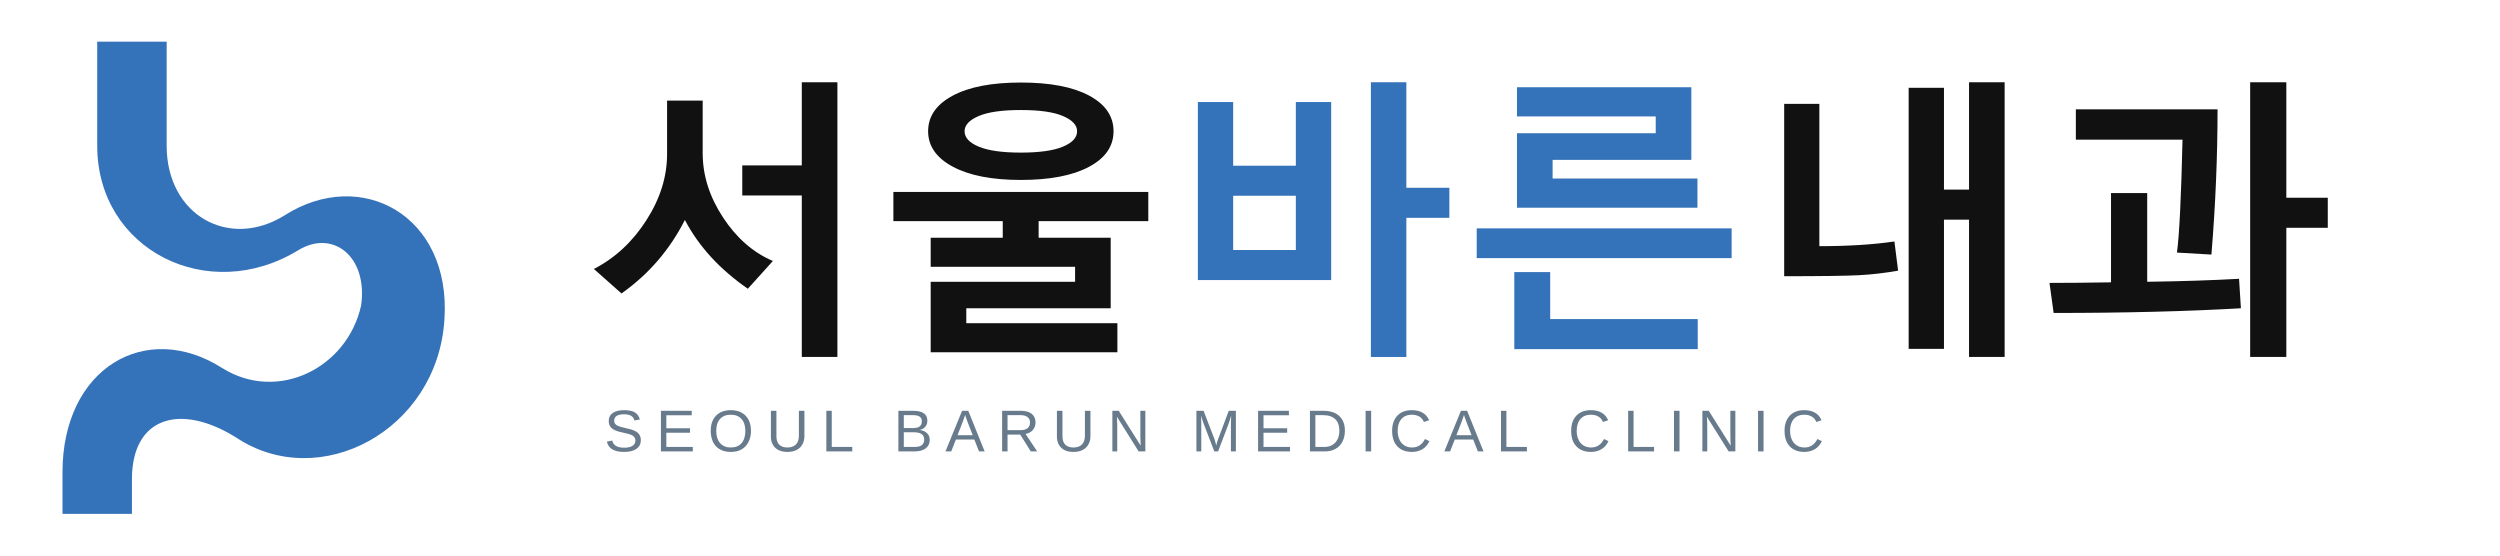
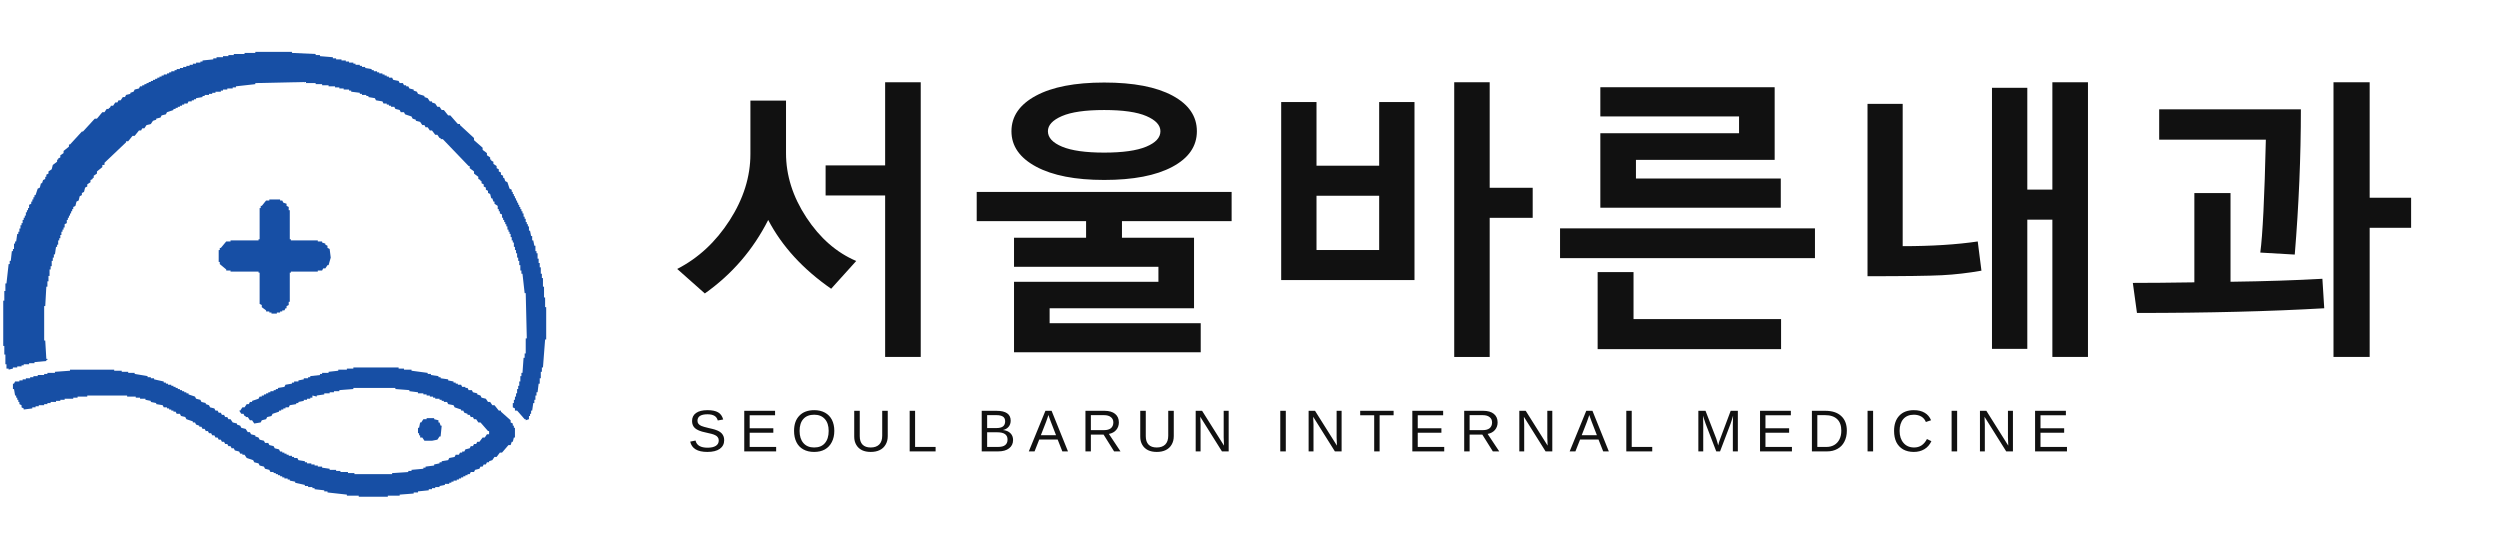
<svg xmlns="http://www.w3.org/2000/svg" viewBox="0 0 360 80" role="img" aria-label="서울바른내과">
-   <path d="M24 6v15c0 10 9 15 17 10 11-7 24 0 23 15-1 16-18 25-30 17-8-5-15-3-15 6v5H9v-6c0-15 12-22 23-15 8 5 18 0 20-9 1-7-4-11-9-8-13 8-29 0-29-15V6Z" fill="#3472b9" />
-   <g transform="translate(84 2)">
+   <g id="clinic-symbol" transform="translate(0 7) scale(0.155131)">
+     <path fill="#174fa5" fill-rule="evenodd" d="M307,194 L305,201 L304,201 L302,204 L300,204 L299,206 L295,206 L295,207 L270,207 L270,208 L269,208 L269,235 L268,235 L268,238 L266,239 L266,241 L265,241 L264,243 L262,243 L262,244 L260,244 L260,245 L257,245 L257,246 L252,246 L252,245 L250,245 L250,244 L247,244 L247,243 L243,240 L243,238 L241,237 L241,208 L240,208 L240,207 L214,207 L214,206 L210,206 L210,205 L204,200 L204,198 L203,198 L203,192 L203,187 L204,187 L204,185 L205,185 L210,179 L214,179 L214,178 L240,178 L240,177 L241,177 L241,148 L242,148 L242,146 L243,146 L247,141 L250,141 L250,140 L260,140 L260,141 L262,141 L263,143 L266,144 L266,146 L268,147 L268,150 L269,150 L269,177 L270,177 L270,178 L295,178 L295,179 L299,179 L299,180 L302,181 L302,182 L304,183 L304,185 L306,186 L307,194 Z M457,139 L456,139 L455,135 L453,134 L453,132 L451,131 L451,129 L449,128 L449,126 L447,125 L447,123 L446,123 L446,122 L444,121 L444,119 L440,116 L440,114 L436,111 L436,109 L435,109 L411,84 L409,84 L409,83 L408,83 L406,80 L404,80 L401,76 L399,76 L397,73 L395,73 L394,71 L392,71 L390,68 L386,67 L386,66 L383,65 L382,63 L376,61 L375,59 L372,59 L371,57 L367,56 L366,54 L363,54 L363,53 L361,53 L361,52 L359,52 L359,51 L356,51 L355,49 L349,48 L348,46 L342,45 L342,44 L340,44 L340,43 L336,43 L336,42 L334,42 L334,41 L326,40 L326,39 L324,39 L324,38 L319,38 L319,37 L315,37 L315,36 L311,36 L311,35 L305,35 L305,34 L299,34 L299,33 L293,33 L293,32 L283,32 L283,31 L237,32 L237,33 L219,35 L219,36 L216,36 L216,37 L211,37 L211,38 L207,38 L207,39 L205,39 L205,40 L200,40 L200,41 L197,41 L197,42 L194,42 L194,43 L190,43 L190,44 L188,44 L188,45 L182,46 L182,47 L180,47 L180,48 L178,48 L178,49 L175,49 L174,51 L171,51 L171,52 L169,52 L169,53 L167,53 L167,54 L165,54 L165,55 L163,55 L163,56 L161,56 L161,57 L155,59 L154,61 L150,62 L149,64 L145,65 L145,66 L142,67 L140,70 L136,71 L134,74 L132,74 L131,76 L129,76 L125,81 L123,81 L119,86 L117,86 L117,87 L97,106 L97,108 L95,108 L95,110 L90,114 L90,116 L87,118 L87,120 L86,120 L86,121 L84,122 L84,124 L81,126 L81,128 L79,129 L78,133 L76,134 L76,136 L74,137 L73,141 L71,142 L70,146 L68,147 L68,149 L67,149 L67,151 L66,151 L66,153 L65,153 L65,155 L64,155 L64,157 L63,157 L63,159 L62,159 L62,162 L60,163 L60,166 L59,166 L59,168 L58,168 L58,170 L57,170 L57,173 L56,173 L56,176 L55,176 L55,178 L54,178 L54,182 L53,182 L53,184 L52,184 L51,191 L50,191 L50,194 L49,194 L49,197 L48,197 L48,202 L47,202 L47,205 L46,205 L46,211 L45,211 L45,216 L44,216 L44,221 L43,221 L42,239 L41,239 L41,271 L42,271 L43,288 L44,288 L44,289 L43,289 L43,290 L32,291 L32,292 L27,292 L27,293 L22,293 L22,294 L20,294 L20,295 L16,295 L16,296 L12,296 L12,297 L8,298 L8,297 L6,297 L6,293 L5,293 L5,284 L4,284 L4,276 L3,276 L3,234 L4,234 L4,225 L5,225 L5,218 L6,218 L8,200 L9,200 L9,197 L10,197 L11,188 L12,188 L12,186 L13,186 L13,181 L14,181 L14,179 L15,179 L16,172 L17,172 L17,170 L18,170 L18,167 L19,167 L19,164 L20,164 L20,162 L21,162 L21,159 L22,159 L22,157 L23,157 L23,155 L24,155 L24,152 L25,152 L25,150 L26,150 L26,148 L27,148 L27,145 L29,144 L29,142 L30,142 L30,140 L31,140 L31,138 L32,138 L32,136 L33,136 L35,130 L37,129 L38,125 L39,125 L40,122 L42,121 L42,119 L43,119 L43,117 L45,116 L45,114 L48,112 L49,108 L53,105 L53,103 L54,103 L54,102 L56,101 L56,99 L59,97 L59,95 L64,91 L64,89 L65,89 L76,77 L77,77 L88,65 L90,65 L95,59 L97,59 L99,56 L101,56 L101,55 L102,55 L103,53 L105,53 L107,50 L109,50 L110,48 L112,48 L114,45 L116,45 L117,43 L121,42 L121,41 L124,40 L125,38 L129,37 L130,35 L132,35 L132,34 L134,34 L134,33 L136,33 L136,32 L138,32 L138,31 L140,31 L140,30 L142,30 L142,29 L144,29 L144,28 L146,28 L146,27 L148,27 L148,26 L150,26 L150,25 L152,25 L152,24 L155,24 L155,23 L157,23 L157,22 L159,22 L159,21 L162,21 L162,20 L164,20 L164,19 L167,19 L167,18 L170,18 L170,17 L173,17 L173,16 L176,16 L176,15 L179,15 L179,14 L182,14 L182,13 L186,13 L186,12 L188,12 L188,11 L198,10 L198,9 L201,9 L201,8 L207,8 L207,7 L212,7 L212,6 L217,6 L217,5 L227,5 L227,4 L237,4 L237,3 L271,3 L271,4 L293,5 L293,6 L297,6 L297,7 L309,8 L309,9 L312,9 L312,10 L317,10 L317,11 L321,11 L321,12 L324,12 L324,13 L328,13 L328,14 L330,14 L330,15 L334,15 L334,16 L336,16 L336,17 L339,17 L339,18 L345,19 L345,20 L347,20 L347,21 L350,21 L350,22 L352,22 L352,23 L355,23 L355,24 L357,24 L357,25 L359,25 L359,26 L361,26 L361,27 L364,27 L365,29 L370,30 L371,32 L374,32 L375,34 L377,34 L377,35 L379,35 L380,37 L384,38 L384,39 L387,40 L388,42 L394,44 L394,45 L397,46 L399,49 L401,49 L401,50 L404,51 L406,54 L408,54 L410,57 L412,57 L416,62 L418,62 L425,70 L427,70 L427,71 L440,83 L440,85 L448,92 L448,94 L452,97 L452,99 L455,101 L455,103 L456,103 L456,104 L458,105 L458,107 L461,109 L461,111 L463,112 L463,114 L465,115 L465,117 L467,118 L467,120 L468,120 L469,123 L471,124 L473,130 L475,131 L475,133 L476,133 L476,135 L477,135 L477,137 L478,137 L478,139 L479,139 L479,141 L480,141 L480,143 L481,143 L481,145 L482,145 L482,147 L483,147 L483,149 L484,149 L484,151 L485,151 L485,153 L486,153 L486,156 L487,156 L487,158 L488,158 L488,161 L489,161 L489,163 L490,163 L490,165 L491,165 L491,169 L492,169 L493,174 L494,174 L494,178 L495,178 L496,183 L497,183 L497,188 L498,188 L498,190 L499,190 L499,195 L500,195 L500,199 L501,199 L501,203 L502,203 L502,209 L503,209 L503,213 L504,213 L504,221 L505,221 L505,231 L506,231 L506,240 L507,240 L507,270 L506,270 L504,296 L503,296 L503,300 L502,300 L502,306 L501,306 L501,311 L500,311 L499,319 L498,319 L498,322 L497,322 L497,326 L496,326 L496,329 L495,329 L494,336 L493,336 L493,339 L492,339 L492,341 L491,341 L491,344 L488,345 L488,344 L487,344 L480,336 L478,336 L478,334 L476,333 L476,329 L477,329 L477,326 L478,326 L478,323 L479,323 L479,320 L480,320 L480,316 L481,316 L481,313 L482,313 L482,309 L483,309 L483,304 L484,304 L484,301 L485,301 L486,287 L487,287 L487,283 L488,283 L488,269 L489,269 L488,227 L487,227 L485,209 L484,209 L484,206 L483,206 L483,201 L482,201 L482,197 L481,197 L481,194 L480,194 L480,190 L479,190 L479,187 L478,187 L478,184 L477,184 L477,180 L476,180 L476,178 L475,178 L475,175 L474,175 L474,172 L473,172 L473,170 L472,170 L472,168 L471,168 L471,165 L470,165 L470,163 L469,163 L469,161 L468,161 L468,159 L467,159 L467,157 L466,157 L466,154 L464,153 L464,151 L463,151 L463,149 L462,149 L462,146 L459,144 L459,142 L458,142 L457,139 Z M273,380 L276,380 L277,382 L283,383 L283,384 L285,384 L285,385 L289,385 L289,386 L292,386 L292,387 L295,387 L295,388 L299,388 L299,389 L306,390 L306,391 L312,391 L312,392 L316,392 L316,393 L323,393 L323,394 L329,394 L329,395 L364,395 L364,394 L379,393 L379,392 L382,392 L382,391 L393,390 L393,389 L395,389 L395,388 L403,387 L403,386 L408,385 L408,384 L410,384 L410,383 L416,382 L417,380 L422,379 L423,377 L426,377 L427,375 L429,375 L429,374 L431,374 L432,372 L436,371 L437,369 L439,369 L440,367 L442,367 L443,365 L445,365 L448,361 L450,361 L452,358 L454,358 L454,355 L453,355 L446,347 L444,347 L442,344 L440,344 L439,342 L437,342 L436,340 L434,340 L434,339 L431,338 L430,336 L428,336 L428,335 L422,333 L421,331 L416,330 L415,328 L412,328 L412,327 L410,327 L410,326 L408,326 L408,325 L404,325 L404,324 L402,324 L402,323 L399,323 L399,322 L396,322 L396,321 L393,321 L393,320 L388,320 L388,319 L380,318 L380,317 L367,316 L367,315 L328,315 L328,316 L315,317 L315,318 L310,318 L310,319 L306,319 L306,320 L301,320 L301,321 L294,322 L294,323 L290,322 L290,324 L288,324 L288,325 L285,325 L285,326 L282,326 L282,327 L277,328 L277,329 L275,329 L275,330 L269,331 L268,333 L265,333 L265,334 L263,334 L263,335 L261,335 L261,336 L259,336 L259,337 L253,339 L252,341 L248,342 L247,344 L243,345 L242,347 L236,348 L234,345 L232,345 L230,342 L228,342 L228,341 L227,341 L226,339 L224,339 L222,336 L223,336 L225,333 L227,333 L229,330 L231,330 L232,328 L234,328 L234,327 L240,325 L241,323 L243,323 L243,322 L245,322 L245,321 L247,321 L247,320 L249,320 L249,319 L251,319 L251,318 L254,318 L254,317 L256,317 L256,316 L258,316 L258,315 L264,314 L265,312 L271,311 L271,310 L273,310 L273,309 L277,309 L277,308 L282,307 L282,306 L286,306 L286,305 L288,305 L288,304 L297,303 L297,302 L299,302 L299,301 L305,301 L305,300 L314,299 L314,298 L322,298 L322,297 L328,297 L328,296 L370,296 L370,297 L375,297 L375,298 L382,298 L382,299 L397,301 L397,302 L400,302 L400,303 L407,304 L407,305 L409,305 L409,306 L416,307 L416,308 L421,309 L421,310 L423,310 L423,311 L425,311 L425,312 L428,312 L429,314 L432,314 L432,315 L434,315 L435,317 L438,317 L439,319 L443,320 L443,321 L446,322 L447,324 L451,325 L453,328 L455,328 L457,331 L459,331 L463,336 L465,336 L465,337 L474,345 L474,347 L476,348 L476,350 L477,350 L477,352 L478,352 L478,361 L477,361 L476,365 L475,365 L474,368 L472,368 L466,375 L464,375 L461,379 L459,379 L457,382 L454,383 L454,384 L452,384 L451,386 L449,386 L448,388 L446,388 L445,390 L441,391 L440,393 L437,393 L436,395 L434,395 L434,396 L432,396 L432,397 L430,397 L430,398 L428,398 L428,399 L426,399 L426,400 L424,400 L424,401 L421,401 L421,402 L419,402 L419,403 L417,403 L417,404 L413,404 L413,405 L408,406 L408,407 L404,407 L404,408 L401,408 L401,409 L398,409 L398,410 L388,411 L388,412 L384,412 L384,413 L371,414 L371,415 L360,415 L360,416 L333,416 L333,415 L322,415 L322,414 L304,412 L304,411 L301,411 L301,410 L292,409 L292,408 L290,408 L290,407 L286,407 L286,406 L283,406 L283,405 L274,403 L274,402 L269,401 L269,400 L267,400 L267,399 L264,399 L264,398 L262,398 L262,397 L260,397 L260,396 L258,396 L258,395 L256,395 L256,394 L254,394 L254,393 L251,393 L250,391 L246,390 L245,388 L241,387 L240,385 L236,384 L235,382 L229,380 L227,377 L225,377 L225,376 L223,376 L222,374 L218,373 L217,371 L215,371 L214,369 L212,369 L211,367 L209,367 L208,365 L206,365 L205,363 L203,363 L202,361 L200,361 L199,359 L197,359 L196,357 L194,357 L193,355 L191,355 L190,353 L188,353 L187,351 L185,351 L185,350 L182,349 L181,347 L179,347 L179,346 L173,344 L172,342 L168,341 L167,339 L164,339 L163,337 L161,337 L161,336 L159,336 L159,335 L157,335 L157,334 L155,334 L155,333 L152,333 L151,331 L145,330 L145,329 L140,328 L140,327 L135,326 L135,325 L130,325 L130,324 L126,324 L126,323 L118,323 L118,322 L81,322 L81,323 L72,323 L72,324 L68,324 L68,325 L60,325 L60,326 L56,326 L56,327 L52,327 L52,328 L47,328 L47,329 L44,329 L44,330 L41,330 L41,331 L36,331 L36,332 L33,332 L33,333 L30,333 L30,334 L22,335 L22,334 L20,333 L20,331 L18,330 L18,328 L17,328 L17,326 L16,326 L16,324 L15,324 L15,322 L14,322 L13,316 L12,316 L12,311 L13,311 L14,309 L18,309 L18,308 L21,308 L21,307 L24,307 L24,306 L28,306 L28,305 L31,305 L31,304 L35,304 L35,303 L41,303 L41,302 L44,302 L44,301 L51,301 L51,300 L65,299 L65,298 L106,298 L106,299 L113,299 L113,300 L119,300 L119,301 L125,301 L125,302 L137,304 L137,305 L140,305 L140,306 L143,306 L143,307 L152,309 L152,310 L154,310 L154,311 L156,311 L156,312 L159,312 L159,313 L161,313 L161,314 L163,314 L163,315 L165,315 L165,316 L167,316 L167,317 L169,317 L169,318 L171,318 L171,319 L173,319 L173,320 L175,320 L175,321 L181,323 L182,325 L186,326 L187,328 L191,329 L191,330 L194,331 L195,333 L199,334 L200,336 L202,336 L203,338 L205,338 L206,340 L208,340 L209,342 L211,342 L212,344 L214,344 L216,347 L220,348 L220,349 L223,350 L224,352 L228,353 L230,356 L232,356 L233,358 L237,359 L237,360 L240,361 L241,363 L245,364 L246,366 L249,366 L250,368 L254,369 L255,371 L259,372 L260,374 L262,374 L262,375 L264,375 L264,376 L266,376 L266,377 L268,377 L268,378 L271,378 L271,379 L273,379 L273,380 Z M397,343 L403,343 L403,344 L407,345 L407,347 L408,347 L409,350 L410,350 L409,360 L408,360 L406,363 L401,364 L394,364 L392,361 L390,361 L390,359 L389,359 L389,357 L388,357 L388,352 L389,352 L390,347 L391,347 L393,344 L396,344 L396,343 L397,343 Z" />
+   </g>
+   <g transform="translate(96 2)">
    <path fill="#111111" d="M31.459 49.403L31.459 26.147L22.887 26.147L22.887 21.82L31.459 21.82L31.459 9.844L36.586 9.844L36.586 49.403ZM23.687 39.58C19.626 36.764 16.604 33.462 14.622 29.675C12.448 33.968 9.406 37.495 5.496 40.257L1.518 36.729C4.553 35.171 7.068 32.84 9.064 29.736C11.061 26.633 12.059 23.447 12.059 20.18L12.059 12.489L17.186 12.489L17.186 20.057C17.186 23.256 18.163 26.342 20.118 29.316C22.073 32.29 24.466 34.378 27.296 35.581ZM63 23.912C58.844 23.912 55.58 23.276 53.208 22.005C50.835 20.733 49.649 19.031 49.649 16.898C49.649 14.752 50.825 13.046 53.177 11.782C55.528 10.517 58.803 9.885 63 9.885C67.225 9.885 70.506 10.514 72.844 11.771C75.182 13.029 76.351 14.738 76.351 16.898C76.351 19.059 75.171 20.768 72.813 22.025C70.455 23.283 67.184 23.912 63 23.912ZM63 13.843C60.293 13.843 58.266 14.133 56.919 14.714C55.573 15.295 54.899 16.023 54.899 16.898C54.899 17.814 55.583 18.556 56.95 19.124C58.317 19.691 60.334 19.975 63 19.975C65.666 19.975 67.683 19.691 69.05 19.124C70.417 18.556 71.101 17.814 71.101 16.898C71.101 16.023 70.427 15.295 69.081 14.714C67.734 14.133 65.707 13.843 63 13.843ZM50.019 48.727L50.019 38.575L70.813 38.575L70.813 36.422L50.019 36.422L50.019 32.238L60.396 32.238L60.396 29.839L44.646 29.839L44.646 25.635L81.354 25.635L81.354 29.839L65.563 29.839L65.563 32.238L75.94 32.238L75.94 42.39L55.146 42.39L55.146 44.543L76.904 44.543L76.904 48.727Z" />
-     <path transform="translate(84 0)" fill="#3472b9" d="M34.515 29.367L34.515 49.403L29.408 49.403L29.408 9.844L34.515 9.844L34.515 25.04L40.708 25.04L40.708 29.367ZM4.491 38.329L4.491 12.694L9.577 12.694L9.577 21.861L18.601 21.861L18.601 12.694L23.687 12.694L23.687 38.329ZM18.601 26.188L9.577 26.188L9.577 34.002L18.601 34.002ZM50.449 27.911L50.449 17.186L70.424 17.186L70.424 14.766L50.449 14.766L50.449 10.562L75.551 10.562L75.551 21.021L55.576 21.021L55.576 23.707L76.433 23.707L76.433 27.911ZM44.646 35.171L44.646 30.885L81.354 30.885L81.354 35.171ZM50.06 48.275L50.06 37.181L55.228 37.181L55.228 43.948L76.474 43.948L76.474 48.275Z" />
+     <path transform="translate(84 0)" fill="#111111" d="M34.515 29.367L34.515 49.403L29.408 49.403L29.408 9.844L34.515 9.844L34.515 25.04L40.708 25.04L40.708 29.367ZM4.491 38.329L4.491 12.694L9.577 12.694L9.577 21.861L18.601 21.861L18.601 12.694L23.687 12.694L23.687 38.329ZM18.601 26.188L9.577 26.188L9.577 34.002L18.601 34.002ZM50.449 27.911L50.449 17.186L70.424 17.186L70.424 14.766L50.449 14.766L50.449 10.562L75.551 10.562L75.551 21.021L55.576 21.021L55.576 23.707L76.433 23.707L76.433 27.911ZM44.646 35.171L44.646 30.885L81.354 30.885L81.354 35.171ZM50.06 48.275L50.06 37.181L55.228 37.181L55.228 43.948L76.474 43.948L76.474 48.275Z" />
    <path transform="translate(168 0)" fill="#111111" d="M31.541 49.403L31.541 29.634L27.932 29.634L27.932 48.234L22.846 48.234L22.846 10.644L27.932 10.644L27.932 25.307L31.541 25.307L31.541 9.844L36.668 9.844L36.668 49.403ZM21.328 36.976C19.4 37.317 17.503 37.536 15.637 37.632C13.771 37.728 10.199 37.775 4.922 37.775L4.922 12.961L9.987 12.961L9.987 33.448C14.13 33.448 17.732 33.223 20.795 32.771ZM77.232 30.803L77.232 49.403L72.023 49.403L72.023 9.844L77.232 9.844L77.232 26.476L83.2 26.476L83.2 30.803ZM67.327 13.74C67.327 20.549 67.033 27.521 66.445 34.658L61.482 34.371C61.824 31.842 62.091 26.421 62.282 18.108L46.922 18.108L46.922 13.74ZM70.69 42.39C62.87 42.841 53.881 43.066 43.723 43.066L43.128 38.739C45.479 38.739 48.433 38.712 51.987 38.657L51.987 25.799L57.196 25.799L57.196 38.575C62.173 38.507 66.582 38.363 70.424 38.145Z" />
  </g>
-   <text x="87" y="65" fill="#687b8c" font-family="Arial,sans-serif" font-size="8.5" letter-spacing="1.8">SEOUL BARUN MEDICAL CLINIC</text>
+   <text x="99" y="65" fill="#111111" font-family="Arial,sans-serif" font-size="8.5" letter-spacing="1.8">SEOUL BARUN INTERNAL MEDICINE</text>
</svg>
